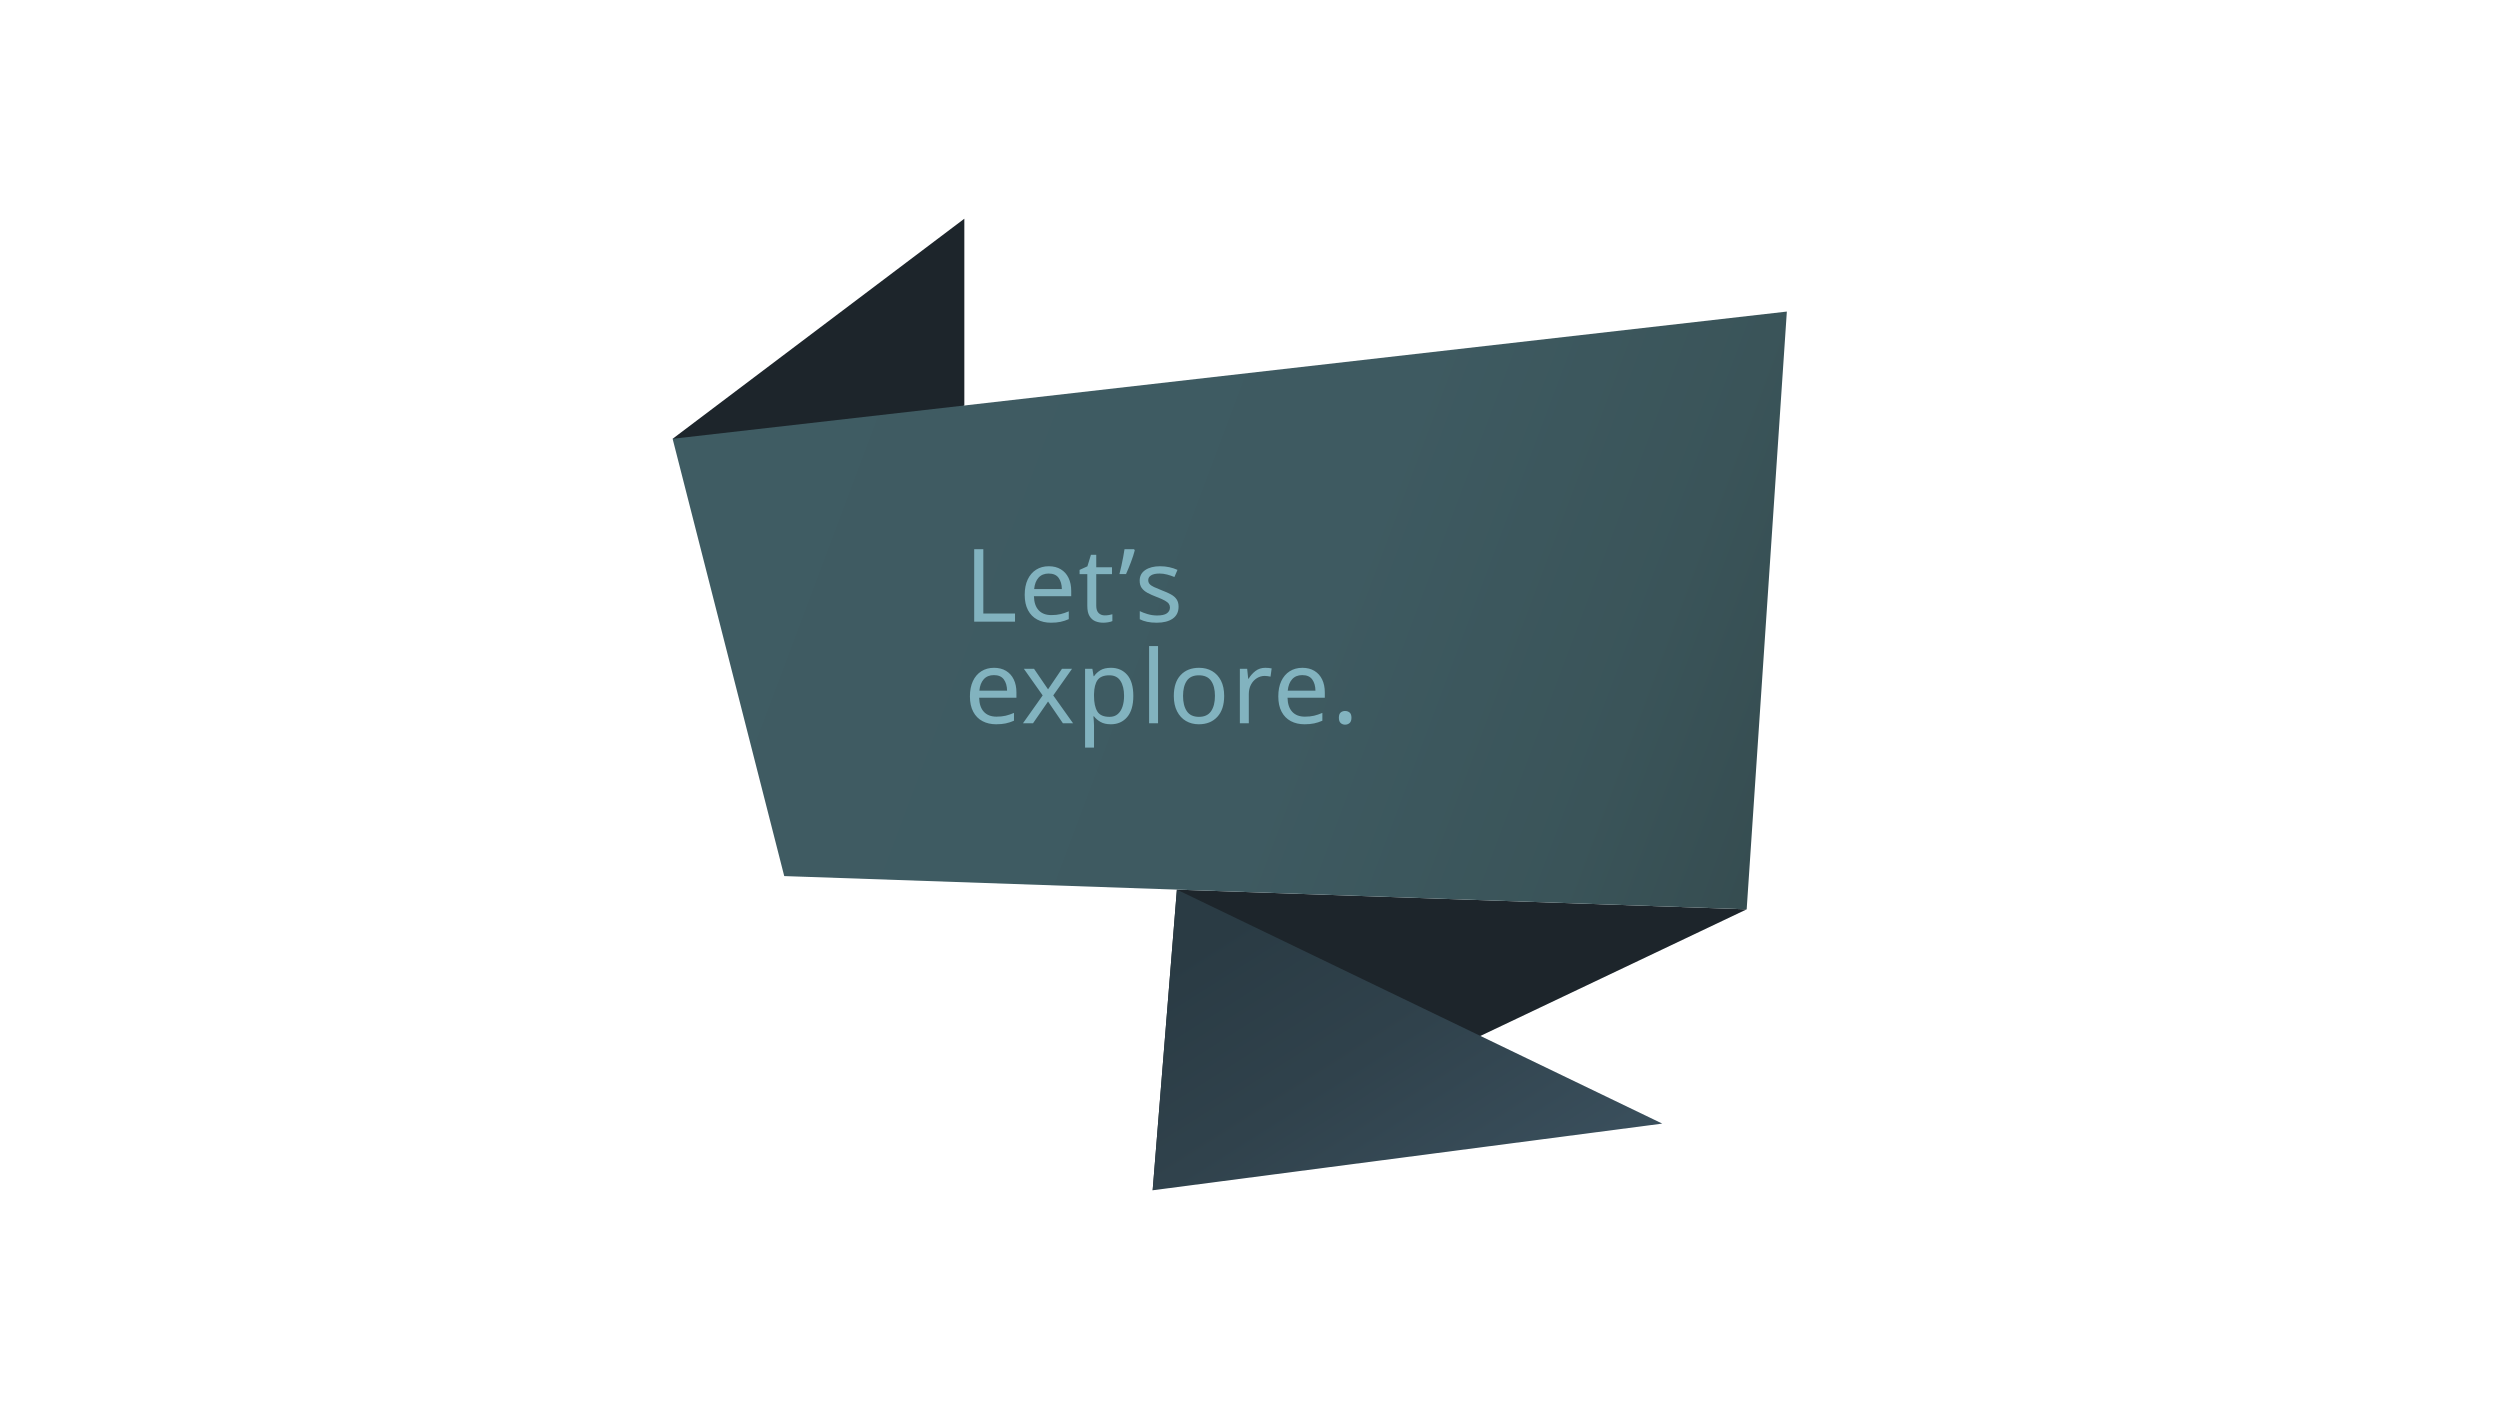
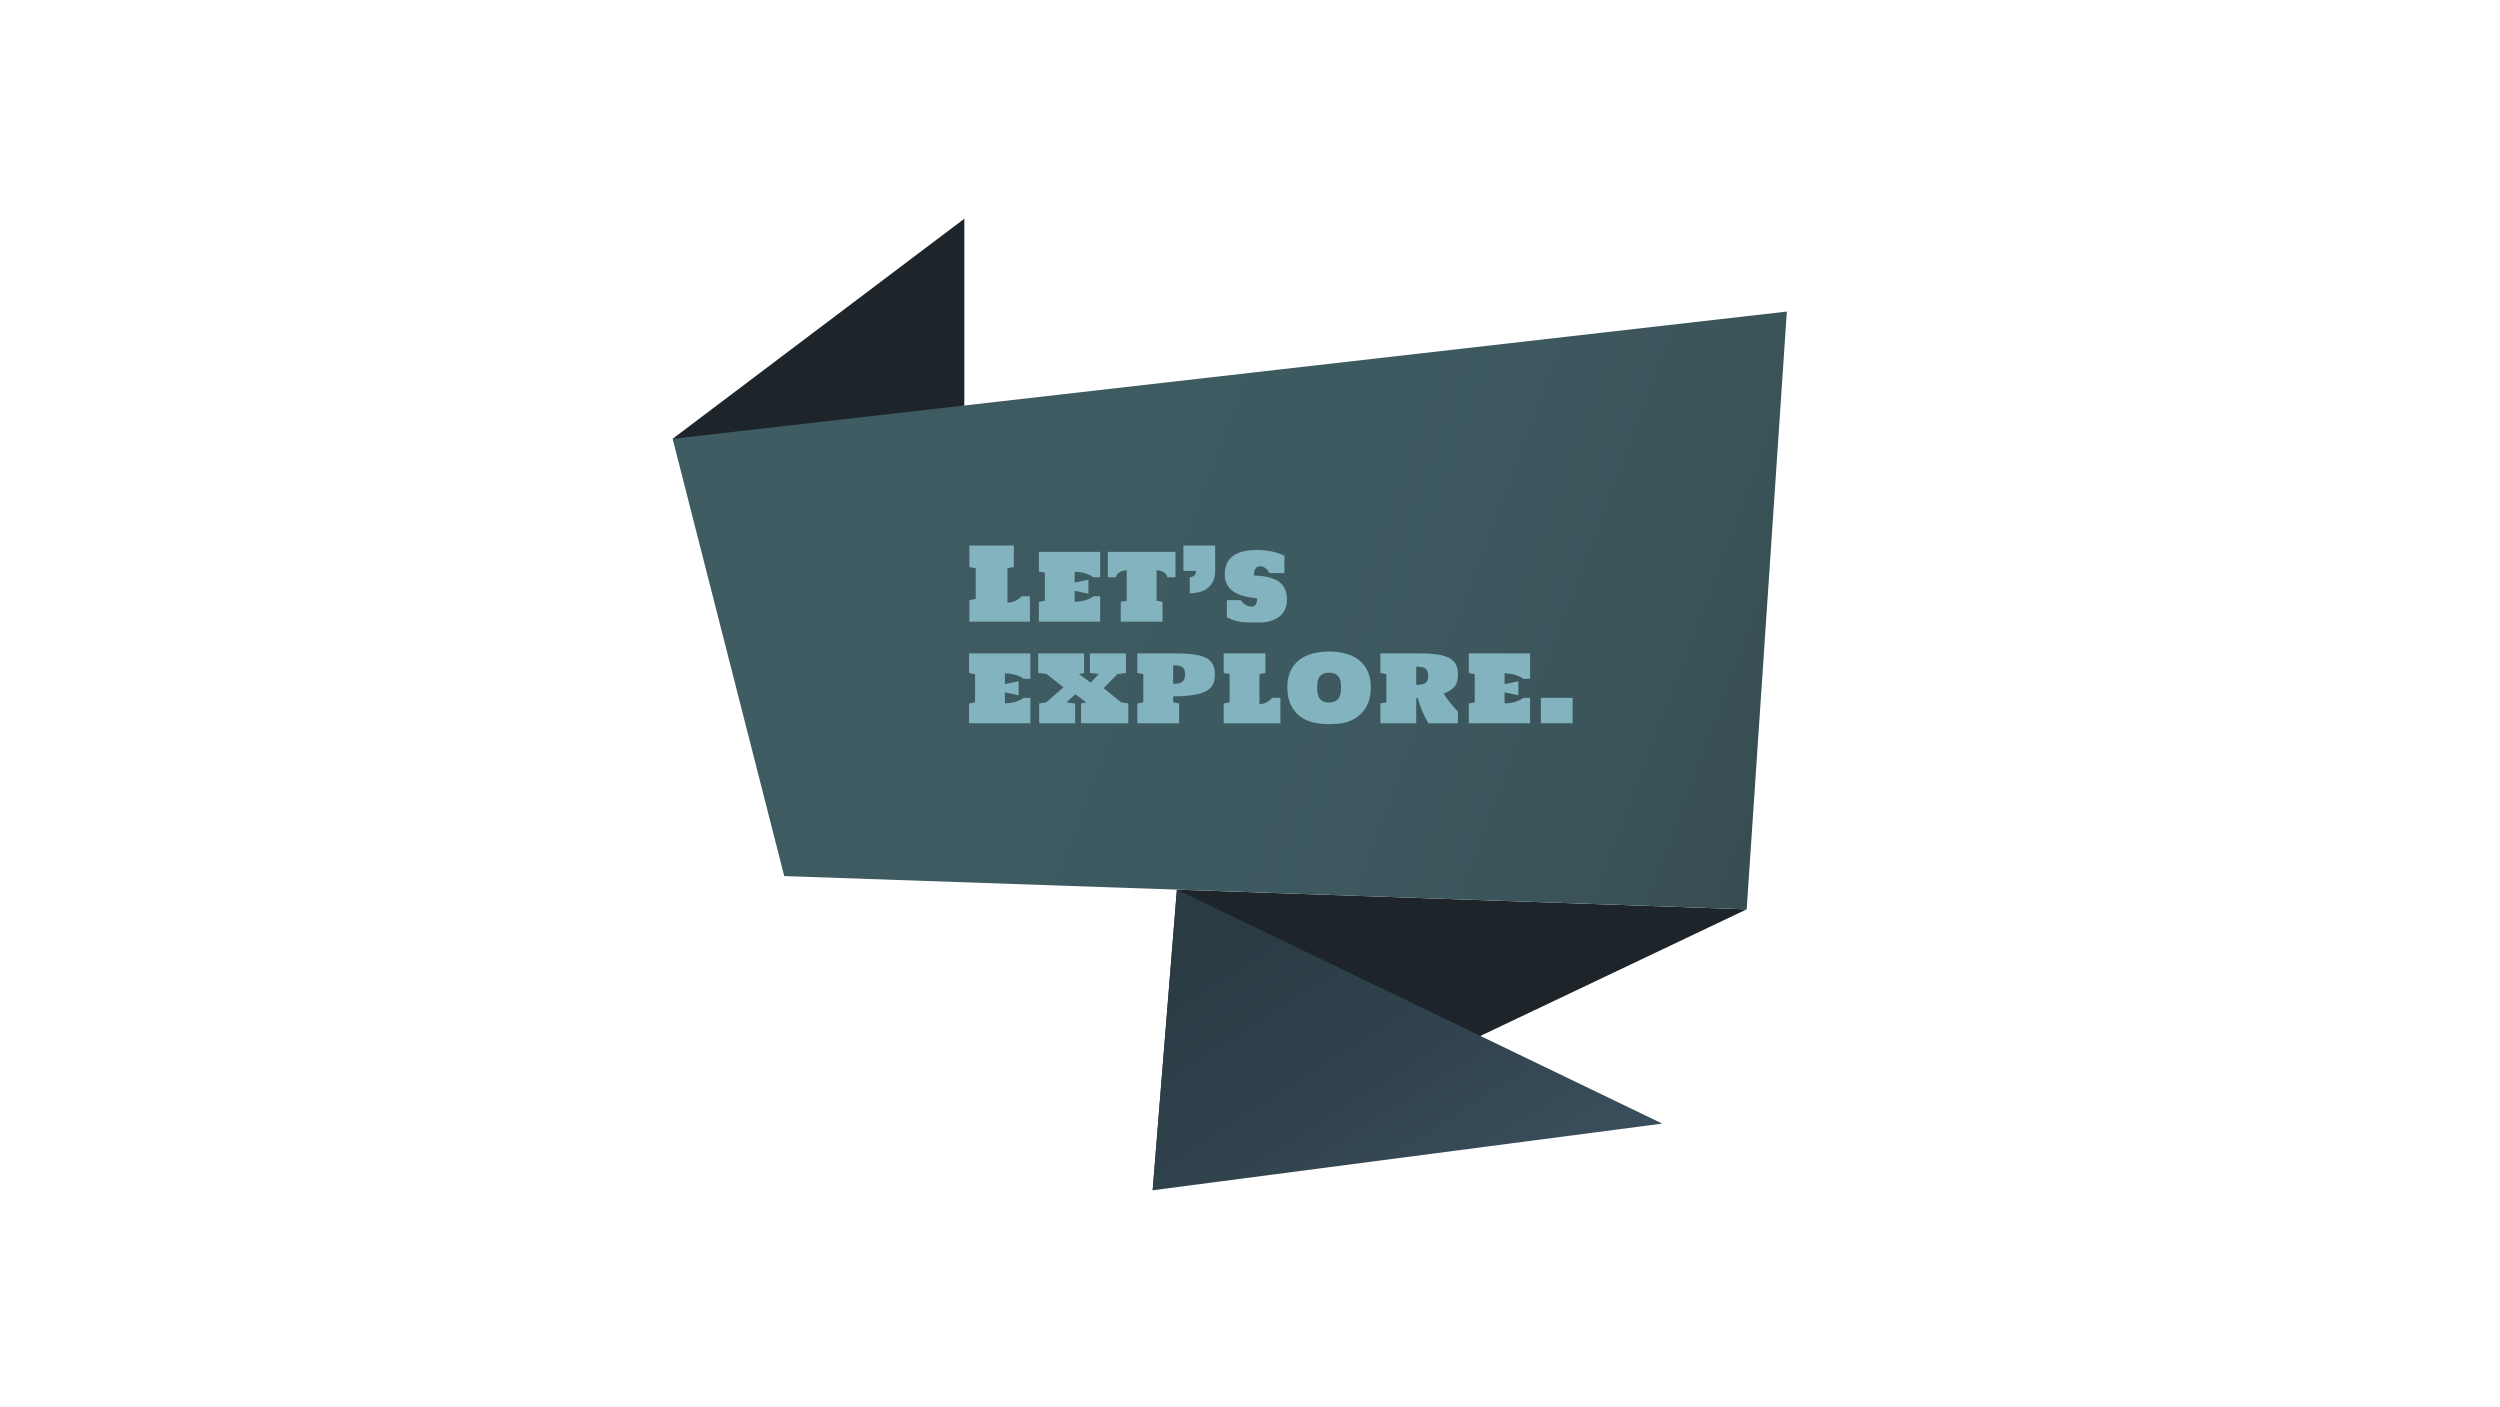
<svg xmlns="http://www.w3.org/2000/svg" xmlns:xlink="http://www.w3.org/1999/xlink" version="1.1" x="0px" y="0px" width="1600px" height="900px" viewBox="0 0 1600 900" enable-background="new 0 0 1600 900" xml:space="preserve">
-   <g id="Layer_6" display="none">
+   <g id="Layer_3" display="none">
    <g display="inline">
      <rect x="-1.544" y="0.001" fill="#FBE4A8" width="1603.089" height="899.998" />
      <radialGradient id="SVGID_1_" cx="801.544" cy="342.839" r="316.665" gradientUnits="userSpaceOnUse">
        <stop offset="0" style="stop-color:#FBE4CE" />
        <stop offset="0.54" style="stop-color:#F2E7CE" />
        <stop offset="1" style="stop-color:#FFFFFF" />
      </radialGradient>
      <circle fill="url(#SVGID_1_)" cx="801.544" cy="342.839" r="316.665" />
      <g>
        <defs>
          <rect id="SVGID_17_" x="-1.544" y="0.001" width="1603.089" height="899.998" />
        </defs>
        <clipPath id="SVGID_3_">
          <use xlink:href="#SVGID_17_" overflow="visible" />
        </clipPath>
        <g clip-path="url(#SVGID_3_)">
          <g>
            <g>
              <polygon fill="#D19853" points="-1603.227,91.094 -1374.202,200.334 -1095.487,159.419 -727.75,283.391 -391.527,207.719         -19.489,285.727 499.562,180.716 1037.773,307.616 1441.773,187.616 2013.773,299.616 2333.773,183.616 2729.773,283.616         3196.773,91.094 3196.773,899.999 -1603.227,899.999       " />
              <polygon fill="#C18749" points="1037.773,307.616 1474.525,392.708 1094.118,290.88       " />
            </g>
          </g>
          <g>
            <g>
              <polygon fill="#C78032" points="-1603.227,327.616 -1317.442,267.397 -642.227,395.616 -242.227,267.397 125.773,367.616         655.578,267.397 1321.773,415.616 1666.679,285.727 2038.716,405.739 2245.773,303.048 2632.094,385.415 3001.813,267.397         3196.644,327.616 3196.773,899.999 -1603.227,899.999       " />
              <polygon fill="#B77430" points="125.773,367.616 -72.227,397.118 69.773,354.791       " />
              <polygon fill="#B77430" points="1321.773,415.616 1497.344,451.714 1370.891,397.118       " />
            </g>
          </g>
          <g>
            <g>
              <polygon fill="#BF672B" points="-1603.227,495.546 -1386.227,402.999 -1098.227,544.706 -878.227,449.999 -498.227,603.616         -266.227,495.616 125.773,551.616 393.773,383.616 761.773,515.616 1041.773,423.616 1701.773,567.616 1965.773,449.999         2245.773,527.616 2453.773,419.616 2825.773,491.616 3069.773,327.616 3196.542,495.546 3196.773,899.999 -1603.227,899.999               " />
              <polygon fill="#A85C22" points="125.773,551.616 -37.227,619.616 76.633,544.596       " />
              <polygon fill="#A85C22" points="741.403,508.309 763.106,550.949 784.01,508.309 761.773,515.616       " />
            </g>
            <g id="peter_31_">
              <g>
                <path fill="#5E8C57" d="M1520.662,294.876c-13.808,0-25,11.192-25,25c0,0.191-0.424,19.946-9.86,38.819         c-8.636,17.271-21.875,28.239-40.14,33.159V303.06c0-13.807-11.193-25-25-25s-25,11.193-25,25v148.978         c-18.265-4.92-31.504-15.887-40.14-33.159c-9.437-18.873-9.86-38.628-9.86-38.819c0-13.808-11.192-25-25-25s-25,11.192-25,25         c0,3.163,0.425,31.751,15.14,61.181c9.228,18.455,22.073,33.258,38.181,43.995c13.561,9.041,29.193,15.018,46.68,17.873         v100.126h50v-160.31c17.486-2.854,33.119-8.832,46.68-17.873c16.107-10.737,28.953-25.54,38.181-43.995         c14.715-29.43,15.14-58.018,15.14-61.181C1545.662,306.068,1534.47,294.876,1520.662,294.876z" />
                <g>
                  <path fill="#475E38" d="M1335.662,380.06c0,0.191,0.424,19.946,9.86,38.819c8.636,17.271,21.875,28.239,40.14,33.159v-3.526          c-13.193-5.861-23.168-15.69-30.14-29.633c-9.437-18.873-9.86-38.628-9.86-38.819c0-13.808-11.192-25-25-25          c-1.712,0-3.384,0.173-5,0.501C1327.073,357.877,1335.662,367.964,1335.662,380.06z" />
                  <path fill="#475E38" d="M1435.662,303.06v88.795c3.521-0.948,6.85-2.127,10-3.526V303.06c0-13.807-11.193-25-25-25          c-1.712,0-3.384,0.173-5,0.501C1427.073,280.877,1435.662,290.965,1435.662,303.06z" />
                  <path fill="#475E38" d="M1520.662,294.876c-1.712,0-3.384,0.173-5,0.501c11.411,2.316,20,12.404,20,24.499          c0,3.163-0.425,31.751-15.14,61.181c-9.228,18.455-22.073,33.258-38.181,43.995c-13.561,9.041-29.193,15.018-46.68,17.873          v160.31h10v-160.31c17.486-2.854,33.119-8.832,46.68-17.873c16.107-10.737,28.953-25.54,38.181-43.995          c14.715-29.43,15.14-58.018,15.14-61.181C1545.662,306.068,1534.47,294.876,1520.662,294.876z" />
                </g>
              </g>
              <polygon fill="#BCD4E8" points="1439.813,412.503 1429.813,395.182 1439.813,377.862 1459.813,377.862 1469.813,395.182         1459.813,412.503       " />
              <polygon fill="#BCD4E8" points="1374.838,463.824 1364.838,446.503 1374.838,429.183 1394.838,429.183 1404.838,446.503         1394.838,463.824       " />
              <polygon fill="#A6AEE8" points="1460.192,401.174 1449.813,407.166 1439.435,401.174 1439.435,389.19 1449.813,383.198         1460.192,389.19       " />
              <polygon fill="#A6AEE8" points="1395.216,452.495 1384.838,458.487 1374.459,452.495 1374.459,440.511 1384.838,434.519         1395.216,440.511       " />
            </g>
            <g id="peter_30_">
              <g>
                <path fill="#5E8C57" d="M1613.302,603.772c2.07-6.734,3.189-13.883,3.189-21.296c0-39.978-32.409-72.386-72.386-72.386         s-72.386,32.408-72.386,72.386c0,7.412,1.119,14.562,3.189,21.296H1613.302z" />
                <path fill="#475E38" d="M1484.463,567.641c-3.583,0-7.071,0.401-10.433,1.14c-0.85,4.437-1.311,9.011-1.311,13.696         c0,7.412,1.119,14.562,3.189,21.296h55.372C1525.854,582.984,1506.952,567.641,1484.463,567.641z" />
                <path fill="#5E8C57" d="M1519.434,621.938c0.434-2.606,0.671-5.278,0.671-8.007c0-26.723-21.663-48.386-48.386-48.386         c-26.723,0-48.386,21.663-48.386,48.386c0,2.729,0.237,5.401,0.671,8.007H1519.434z" />
              </g>
              <polygon fill="#BCD4E8" points="1586.491,556.932 1576.491,539.611 1586.491,522.291 1606.491,522.291 1616.491,539.611         1606.491,556.932       " />
              <polygon fill="#A6AEE8" points="1606.87,545.603 1596.491,551.595 1586.113,545.603 1586.113,533.619 1596.491,527.627         1606.87,533.619       " />
            </g>
          </g>
        </g>
      </g>
    </g>
    <g display="inline">
      <g>
        <defs>
          <rect id="SVGID_89_" x="2310.876" y="-874.558" width="1600" height="899.998" />
        </defs>
        <clipPath id="SVGID_4_">
          <use xlink:href="#SVGID_89_" overflow="visible" />
        </clipPath>
        <g clip-path="url(#SVGID_4_)">
          <g>
            <g>
              <polygon fill="#394E5B" points="-520.245,-783.464 -291.22,-674.224 -12.504,-715.139 355.232,-591.167 691.456,-666.839         1063.493,-588.831 1582.545,-693.842 2120.755,-566.942 2524.755,-686.942 3096.755,-574.942 3416.755,-690.942         3812.755,-590.942 4279.755,-783.464 4279.755,25.441 -520.245,25.441       " />
            </g>
          </g>
          <g>
            <g>
              <polygon fill="#3F5C63" points="-520.245,-546.943 -234.46,-607.161 440.755,-478.942 840.755,-607.161 1208.755,-506.942         1738.56,-607.161 2404.755,-458.942 2749.661,-588.831 3121.698,-468.819 3328.755,-571.51 3715.076,-489.143         4084.795,-607.161 4279.626,-546.943 4279.755,25.441 -520.245,25.441       " />
            </g>
          </g>
          <g>
            <g>
              <polygon fill="#538896" points="-520.245,-379.012 -303.245,-471.559 -15.245,-329.852 204.755,-424.559 584.755,-270.942         816.755,-378.942 1208.755,-322.942 1476.755,-490.942 1844.755,-358.942 2124.755,-450.942 2784.755,-306.942         3048.755,-424.559 3328.755,-346.942 3536.755,-454.942 3908.755,-382.942 4152.755,-546.943 4279.525,-379.012         4279.755,25.441 -520.245,25.441       " />
            </g>
          </g>
        </g>
      </g>
    </g>
    <g display="inline">
      <g>
        <defs>
          <rect id="SVGID_113_" x="2310.876" y="99.985" width="1600" height="899.998" />
        </defs>
        <clipPath id="SVGID_6_">
          <use xlink:href="#SVGID_113_" overflow="visible" />
        </clipPath>
        <g clip-path="url(#SVGID_6_)">
          <g>
            <g>
              <polygon fill="#394E5B" points="-520.245,191.079 -291.22,300.319 -12.504,259.403 355.232,383.375 691.456,307.703         1063.493,385.711 1582.545,280.701 2120.755,407.6 2524.755,287.6 3096.755,399.6 3416.755,283.6 3812.755,383.6         4279.755,191.079 4279.755,999.983 -520.245,999.983       " />
              <polygon fill="#2A3B44" points="355.232,383.375 26.755,454.776 313.519,369.313       " />
              <polygon fill="#2A3B44" points="1063.493,385.711 889.475,408.266 998.528,372.09       " />
            </g>
          </g>
          <g>
            <g>
              <polygon fill="#3F5C63" points="-520.245,427.6 -234.46,367.382 440.755,495.6 840.755,367.382 1208.755,467.6         1738.56,367.382 2404.755,515.6 2749.661,385.711 3121.698,505.723 3328.755,403.032 3715.076,485.4 4084.795,367.382         4279.626,427.6 4279.755,999.983 -520.245,999.983       " />
              <polygon fill="#364D51" points="440.755,495.6 84.755,575.6 370.815,482.319       " />
              <polygon fill="#364D51" points="1208.755,467.6 1010.755,497.103 1152.755,454.775       " />
            </g>
          </g>
          <g>
            <g>
              <polygon fill="#538896" points="-520.245,595.531 -303.245,502.983 -15.245,644.69 204.755,549.983 584.755,703.6         816.755,595.6 1208.755,651.6 1476.755,483.6 1844.755,615.6 2124.755,523.6 2784.755,667.6 3048.755,549.983 3328.755,627.6         3536.755,519.6 3908.755,591.6 4152.755,427.6 4279.525,595.531 4279.755,999.983 -520.245,999.983       " />
              <polygon fill="#426972" points="1208.755,651.6 1045.755,719.6 1159.615,644.58       " />
              <polygon fill="#426972" points="584.755,703.6 330.755,818.6 540.864,685.857       " />
            </g>
            <g id="peter_50_">
              <g>
                <path fill="#3F5C63" d="M721.685,504.878c-13.807,0-25,11.147-25,24.955c-0.002,0.331-0.433,33.471-16.807,65.28         c-8.991,17.47-21.13,31.283-36.078,41.057c-13.245,8.66-29.03,14.34-47.115,16.999V429.849c0-13.807-11.193-25-25-25         s-25,11.193-25,25v122.573c-19.33-4.637-33.237-15.768-42.193-33.68c-9.437-18.873-9.86-38.628-9.86-38.819         c0-13.808-11.192-25-25-25s-25,11.192-25,25c0,3.163,0.425,31.751,15.14,61.181c9.228,18.455,22.073,33.258,38.181,43.995         c14.086,9.391,30.42,15.459,48.733,18.172v199.827h50V703.6c73.413-7.999,110.321-50.917,128.61-87.496         c21.146-42.293,21.39-84.408,21.39-86.181C746.685,516.116,735.493,504.878,721.685,504.878z" />
                <g>
                  <path fill="#364D51" d="M584.755,429.849v223.321c4.098-0.603,8.071-1.368,11.93-2.281v-221.04c0-13.807-11.193-25-25-25          c-2.056,0-4.053,0.254-5.965,0.722C576.646,408.247,584.755,418.099,584.755,429.849z" />
                  <path fill="#364D51" d="M721.685,504.878c-2.061,0-4.061,0.253-5.977,0.722c10.932,2.681,19.046,12.569,19.046,24.323          c0,1.772-0.243,43.888-21.39,86.181c-18.29,36.58-55.198,79.497-128.61,87.496v99.498h11.93V703.6          c73.413-7.999,110.321-50.917,128.61-87.496c21.146-42.293,21.39-84.408,21.39-86.181          C746.685,516.116,735.493,504.878,721.685,504.878z" />
                  <path fill="#364D51" d="M482.702,479.923c0,0.191,0.424,19.946,9.86,38.819c8.956,17.912,22.864,29.043,42.193,33.68v-4.013          c-13.249-5.855-23.272-15.686-30.263-29.667c-9.437-18.873-9.86-38.628-9.86-38.819c0-13.808-11.192-25-25-25          c-2.056,0-4.053,0.254-5.965,0.722C474.593,458.32,482.702,468.172,482.702,479.923z" />
                </g>
              </g>
              <g>
                <polygon fill="#538896" points="531.288,568.78 521.288,551.46 531.288,534.139 551.288,534.139 561.288,551.46          551.288,568.78        " />
                <polygon fill="#426972" points="551.666,557.452 541.288,563.444 530.909,557.452 530.909,545.468 541.288,539.476          551.666,545.468        " />
              </g>
              <g>
                <polygon fill="#538896" points="590.72,671.309 580.72,653.988 590.72,636.668 610.72,636.668 620.72,653.988          610.72,671.309        " />
                <polygon fill="#426972" points="611.098,659.98 600.72,665.972 590.341,659.98 590.341,647.996 600.72,642.004          611.098,647.996        " />
              </g>
            </g>
          </g>
        </g>
      </g>
    </g>
  </g>
-   <g id="measurement_x5F_tools">
+   <g id="outlune">
    <polygon fill="#1D252B" points="1117.876,581.974 753.208,569.375 737.699,761.773 920.999,675.572  " />
    <polygon fill="#1D252B" points="617.174,259.505 617.174,139.974 430.476,280.822 541.456,297.974  " />
    <linearGradient id="SVGID_7_" gradientUnits="userSpaceOnUse" x1="801.781" y1="584.243" x2="981.133" y2="867.24">
      <stop offset="0" style="stop-color:#2A3B44" />
      <stop offset="0.349" style="stop-color:#30424C" />
      <stop offset="0.719" style="stop-color:#394E5B" />
      <stop offset="0.76" style="stop-color:#394E5B" />
      <stop offset="1" style="stop-color:#394E5B" />
    </linearGradient>
    <polygon fill="url(#SVGID_7_)" points="753.208,569.375 1063.841,719.1 737.699,761.773  " />
    <linearGradient id="SVGID_9_" gradientUnits="userSpaceOnUse" x1="458.013" y1="243.178" x2="1142.484" y2="500.029">
      <stop offset="0" style="stop-color:#3F5C63" />
      <stop offset="0.577" style="stop-color:#3E5A61" />
      <stop offset="0.851" style="stop-color:#3A5459" />
      <stop offset="1" style="stop-color:#364D51" />
    </linearGradient>
    <polygon fill="url(#SVGID_9_)" points="430.476,280.822 1143.586,199.401 1117.876,581.974 501.911,560.693  " />
-     <rect x="617.174" y="353.128" fill="none" width="546.392" height="312.446" />
-     <text transform="matrix(1 0 0 1 617.1724 397.8799)">
+     <g>
+       <path fill="#82B3BF" d="M644.785,385.692c1.016,0,1.968-0.122,2.856-0.365c0.889-0.243,1.714-0.555,2.476-0.936    s1.454-0.814,2.079-1.301c0.624-0.486,1.169-0.973,1.635-1.46h5.3v16.25H620.41v-13.774l4.062-0.793v-19.614l-4.062-0.793V349.13    h28.438v13.774l-4.062,0.793V385.692z" />
+       <path fill="#82B3BF" d="M687.796,372.838l8.792-1.873v9.045l-8.792-1.904v7.014c1.27,0,2.496-0.09,3.682-0.27    c1.185-0.18,2.285-0.429,3.301-0.746s1.946-0.688,2.793-1.111c0.846-0.423,1.576-0.878,2.19-1.365h4.348v16.25h-39.229v-12.664    l3.809-0.73v-17.996l-3.809-0.73v-12.568h39.229v16.25h-4.348c-0.614-0.465-1.345-0.91-2.19-1.333    c-0.847-0.423-1.777-0.793-2.793-1.111s-2.116-0.571-3.301-0.762c-1.186-0.19-2.412-0.286-3.682-0.286V372.838z" />
+       <path fill="#82B3BF" d="M721.096,364.999c-1.1,0-2.073,0.148-2.92,0.444c-0.846,0.296-1.555,0.667-2.126,1.111    s-1.005,0.926-1.302,1.444c-0.296,0.519-0.443,1-0.443,1.444h-5.301v-16.25h43.291v16.25h-5.301c0-0.444-0.147-0.925-0.443-1.444    c-0.297-0.518-0.73-1-1.302-1.444s-1.28-0.814-2.126-1.111c-0.847-0.296-1.82-0.444-2.92-0.444v19.487l3.809,0.73v12.664h-26.725    v-12.664l3.809-0.73V364.999z" />
+       <path fill="#82B3BF" d="M757.379,349.13h20.312v16.218c0,2.688-0.465,4.946-1.396,6.776c-0.931,1.831-2.158,3.312-3.682,4.443    c-1.523,1.132-3.258,1.942-5.205,2.428c-1.946,0.487-3.936,0.73-5.967,0.73v-10.283c0.402-0.021,0.836-0.095,1.302-0.222    c0.465-0.127,0.899-0.338,1.302-0.635c0.401-0.296,0.74-0.703,1.016-1.222c0.274-0.518,0.412-1.179,0.412-1.983h-8.094V349.13z" />
+       <path fill="#82B3BF" d="M823.656,383.82c0,1.968-0.28,3.708-0.841,5.221c-0.562,1.513-1.323,2.824-2.285,3.936    c-0.963,1.11-2.105,2.037-3.428,2.777c-1.323,0.741-2.746,1.338-4.27,1.793c-1.523,0.455-3.115,0.719-4.776,0.793    s-3.316,0.111-4.967,0.111c-2.285,0-4.349-0.053-6.188-0.159c-1.842-0.106-3.486-0.339-4.936-0.698    c-1.45-0.359-2.729-0.756-3.841-1.19c-1.11-0.434-2.09-0.862-2.936-1.286v-11.013h8.981c0.889,1.396,1.904,2.423,3.047,3.079    c1.143,0.656,2.317,0.984,3.523,0.984c0.359,0,0.762-0.032,1.206-0.095s0.856-0.264,1.237-0.603    c0.381-0.338,0.704-0.862,0.969-1.571c0.264-0.708,0.396-1.708,0.396-2.999c-1.714-0.148-3.412-0.365-5.094-0.65    c-1.683-0.286-3.291-0.672-4.824-1.159c-1.534-0.486-2.957-1.105-4.27-1.857c-1.312-0.75-2.449-1.661-3.411-2.729    c-0.963-1.068-1.72-2.327-2.27-3.776c-0.551-1.449-0.825-3.116-0.825-4.999c0-2.158,0.274-4.047,0.825-5.665    c0.55-1.619,1.302-3.01,2.253-4.174c0.953-1.164,2.079-2.126,3.381-2.888c1.301-0.762,2.702-1.365,4.205-1.809    c1.502-0.444,3.067-0.756,4.697-0.937c1.629-0.179,3.258-0.27,4.888-0.27c2.306,0,4.374,0.117,6.205,0.349    c1.83,0.233,3.47,0.529,4.919,0.889c1.449,0.36,2.729,0.757,3.841,1.19c1.11,0.434,2.1,0.852,2.968,1.254v11.108h-9.617    c-0.805-1.523-1.725-2.634-2.762-3.333c-1.036-0.698-2.094-1.047-3.174-1.047c-0.359,0-0.772,0.059-1.237,0.175    c-0.466,0.116-0.899,0.375-1.302,0.777c-0.401,0.402-0.74,0.995-1.016,1.777c-0.274,0.783-0.412,1.841-0.412,3.174    c3.491,0.127,6.554,0.498,9.188,1.111c2.634,0.614,4.84,1.529,6.617,2.746s3.11,2.782,3.999,4.697S823.656,381.09,823.656,383.82z    " />
+       <path fill="#82B3BF" d="M643.134,437.838l8.792-1.873v9.045l-8.792-1.904v7.014c1.27,0,2.496-0.09,3.682-0.27    c1.185-0.18,2.285-0.429,3.301-0.746s1.946-0.688,2.793-1.111c0.846-0.423,1.576-0.878,2.19-1.365h4.348v16.25h-39.229v-12.664    l3.809-0.73v-17.996l-3.809-0.73v-12.568h39.229v16.25H655.1c-0.614-0.465-1.345-0.91-2.19-1.333    c-0.847-0.423-1.777-0.793-2.793-1.111s-2.116-0.571-3.301-0.762c-1.186-0.19-2.412-0.286-3.682-0.286V437.838z" />
+       <path fill="#82B3BF" d="M717.599,449.518l4.538,0.698v12.664h-30.246v-12.664l3.27-0.698l-6.951-5.205l-5.744,5.205l5.648,0.698    v12.664h-23.041v-12.664l4.506-0.698l11.014-9.648l-10.728-8.474l-5.427-0.698v-12.505h29.357v12.505l-3.27,0.698l7.522,5.491    l5.173-5.491l-5.681-0.698v-12.505h23.073v12.505l-5.395,0.698l-8.919,9.045L717.599,449.518z" />
+       <path fill="#82B3BF" d="M727.888,418.192h25.994c3.385,0,6.321,0.148,8.808,0.444c2.485,0.296,4.602,0.72,6.348,1.27    c1.745,0.55,3.174,1.228,4.284,2.031c1.111,0.804,1.979,1.709,2.603,2.714s1.048,2.105,1.27,3.301    c0.223,1.195,0.333,2.47,0.333,3.824c0,1.396-0.132,2.708-0.396,3.936c-0.265,1.228-0.757,2.354-1.476,3.38    c-0.72,1.027-1.709,1.947-2.968,2.762s-2.878,1.502-4.855,2.062c-1.979,0.561-4.364,0.99-7.157,1.286    c-2.793,0.296-6.083,0.444-9.87,0.444v3.84l3.809,0.73v12.664h-26.725v-12.664l3.809-0.73v-18.059l-3.809-0.73V418.192z     M750.804,437.616c1.163,0,2.216-0.063,3.157-0.19s1.746-0.402,2.412-0.825c0.667-0.423,1.18-1.037,1.54-1.841    c0.359-0.804,0.539-1.894,0.539-3.269c0-1.27-0.18-2.274-0.539-3.015c-0.36-0.74-0.873-1.312-1.54-1.714    c-0.666-0.402-1.471-0.661-2.412-0.777s-1.994-0.175-3.157-0.175V437.616z" />
+       <path fill="#82B3BF" d="M806.035,450.692c0.889,0,1.734-0.122,2.539-0.365c0.804-0.243,1.55-0.56,2.237-0.952    c0.688-0.391,1.312-0.825,1.873-1.301c0.561-0.477,1.052-0.958,1.476-1.444h5.3v16.25h-36.309v-12.664l3.809-0.73v-18.059    l-3.809-0.73v-12.505h26.725v12.505l-3.841,0.73V450.692z" />
+       <path fill="#82B3BF" d="M850.57,463.451c-3.724,0-7.21-0.396-10.457-1.19c-3.248-0.793-6.073-2.158-8.475-4.094    c-2.401-1.937-4.295-4.406-5.681-7.411c-1.387-3.004-2.079-6.612-2.079-10.823c0-4.126,0.692-7.644,2.079-10.553    c1.386-2.909,3.284-5.279,5.696-7.109c2.412-1.83,5.237-3.168,8.475-4.015c3.237-0.846,6.718-1.27,10.441-1.27    c3.703,0,7.179,0.423,10.427,1.27c3.247,0.847,6.083,2.185,8.506,4.015c2.422,1.831,4.332,4.201,5.729,7.109    c1.396,2.91,2.095,6.427,2.095,10.553c0,2.793-0.317,5.327-0.952,7.601c-0.635,2.275-1.529,4.296-2.682,6.062    c-1.153,1.767-2.539,3.29-4.158,4.57c-1.618,1.28-3.423,2.338-5.411,3.174c-1.989,0.836-4.126,1.396-6.411,1.682    C855.426,463.309,853.046,463.451,850.57,463.451z M850.57,430.507c-1.248,0-2.301,0.159-3.157,0.476    c-0.857,0.317-1.566,0.73-2.127,1.238s-0.999,1.09-1.317,1.746c-0.316,0.656-0.545,1.328-0.682,2.015    c-0.138,0.688-0.223,1.365-0.254,2.031c-0.032,0.667-0.048,1.254-0.048,1.762c0,0.487,0.011,1.063,0.032,1.729    c0.021,0.667,0.095,1.365,0.222,2.095c0.127,0.73,0.338,1.455,0.635,2.174c0.296,0.72,0.725,1.365,1.285,1.936    s1.28,1.031,2.158,1.381c0.878,0.349,1.963,0.523,3.253,0.523c1.27,0,2.344-0.169,3.222-0.508    c0.878-0.338,1.598-0.788,2.158-1.349s1-1.19,1.317-1.889s0.545-1.401,0.683-2.11c0.137-0.709,0.222-1.402,0.254-2.079    c0.031-0.677,0.048-1.259,0.048-1.746c0-0.508-0.017-1.095-0.048-1.761c-0.032-0.667-0.117-1.349-0.254-2.047    c-0.138-0.698-0.365-1.38-0.683-2.047c-0.317-0.666-0.757-1.264-1.317-1.793c-0.561-0.529-1.28-0.957-2.158-1.285    S851.839,430.507,850.57,430.507z" />
+       <path fill="#82B3BF" d="M933.065,462.88h-18.979c-0.593-1.1-1.206-2.27-1.841-3.507c-0.635-1.238-1.249-2.534-1.841-3.888    c-0.593-1.354-1.148-2.75-1.666-4.189c-0.519-1.438-0.958-2.92-1.317-4.443h-1.047v16.028h-22.916v-12.664l3.809-0.73v-18.059    l-3.809-0.73v-12.505h25.994c3.448,0,6.427,0.148,8.935,0.444c2.507,0.296,4.634,0.73,6.379,1.301    c1.746,0.571,3.158,1.265,4.237,2.079c1.079,0.815,1.92,1.735,2.523,2.762c0.603,1.026,1.01,2.153,1.222,3.38    c0.211,1.228,0.317,2.529,0.317,3.904c0,1.396-0.133,2.666-0.396,3.809c-0.265,1.143-0.735,2.19-1.412,3.142    c-0.678,0.952-1.604,1.825-2.777,2.618c-1.175,0.794-2.672,1.54-4.491,2.238c0.381,0.762,0.946,1.667,1.698,2.713    c0.751,1.048,1.57,2.116,2.459,3.206s1.772,2.142,2.65,3.158s1.635,1.883,2.27,2.603V462.88z M906.374,438.251    c1.163,0,2.216-0.058,3.157-0.175c0.941-0.116,1.746-0.37,2.412-0.762c0.667-0.391,1.18-0.968,1.54-1.729    c0.359-0.762,0.539-1.788,0.539-3.079c0-1.27-0.18-2.285-0.539-3.047c-0.36-0.762-0.873-1.349-1.54-1.761    c-0.666-0.413-1.471-0.683-2.412-0.81s-1.994-0.19-3.157-0.19V438.251z" />
+       <path fill="#82B3BF" d="M962.937,437.838l8.792-1.873v9.045l-8.792-1.904v7.014c1.27,0,2.496-0.09,3.682-0.27    c1.185-0.18,2.285-0.429,3.301-0.746s1.946-0.688,2.793-1.111c0.846-0.423,1.576-0.878,2.19-1.365h4.348v16.25h-39.229v-12.664    l3.809-0.73v-17.996l-3.809-0.73v-12.568h39.229v16.25h-4.348c-0.614-0.465-1.345-0.91-2.19-1.333    c-0.847-0.423-1.777-0.793-2.793-1.111s-2.116-0.571-3.301-0.762c-1.186-0.19-2.412-0.286-3.682-0.286V437.838z" />
+       <path fill="#82B3BF" d="M986.145,446.63h20.312v16.25h-20.312V446.63z" />
+     </g>
+   </g>
+   <g id="fonts" display="none">
+     <polygon display="inline" fill="#1D252B" points="1117.876,581.974 753.208,569.375 737.699,761.773 920.999,675.572  " />
+     <polygon display="inline" fill="#1D252B" points="617.174,259.505 617.174,139.974 430.476,280.822 541.456,297.974  " />
+     <linearGradient id="SVGID_10_" gradientUnits="userSpaceOnUse" x1="801.781" y1="584.243" x2="981.133" y2="867.24">
+       <stop offset="0" style="stop-color:#2A3B44" />
+       <stop offset="0.349" style="stop-color:#30424C" />
+       <stop offset="0.719" style="stop-color:#394E5B" />
+       <stop offset="0.76" style="stop-color:#394E5B" />
+       <stop offset="1" style="stop-color:#394E5B" />
+     </linearGradient>
+     <polygon display="inline" fill="url(#SVGID_10_)" points="753.208,569.375 1063.841,719.1 737.699,761.773  " />
+     <linearGradient id="SVGID_12_" gradientUnits="userSpaceOnUse" x1="458.013" y1="243.178" x2="1142.484" y2="500.029">
+       <stop offset="0" style="stop-color:#3F5C63" />
+       <stop offset="0.577" style="stop-color:#3E5A61" />
+       <stop offset="0.851" style="stop-color:#3A5459" />
+       <stop offset="1" style="stop-color:#364D51" />
+     </linearGradient>
+     <polygon display="inline" fill="url(#SVGID_12_)" points="430.476,280.822 1143.586,199.401 1117.876,581.974 501.911,560.693  " />
+     <rect x="617.174" y="353.128" display="inline" fill="none" width="546.392" height="312.446" />
+     <text transform="matrix(1 0 0 1 617.1724 397.8799)" display="inline">
      <tspan x="0" y="0" fill="#82B3BF" font-family="'HoltwoodOneSC'" font-size="65" letter-spacing="1">Let’s  </tspan>
      <tspan x="0" y="65" fill="#82B3BF" font-family="'HoltwoodOneSC'" font-size="65" letter-spacing="1">explore.</tspan>
    </text>
  </g>
</svg>
